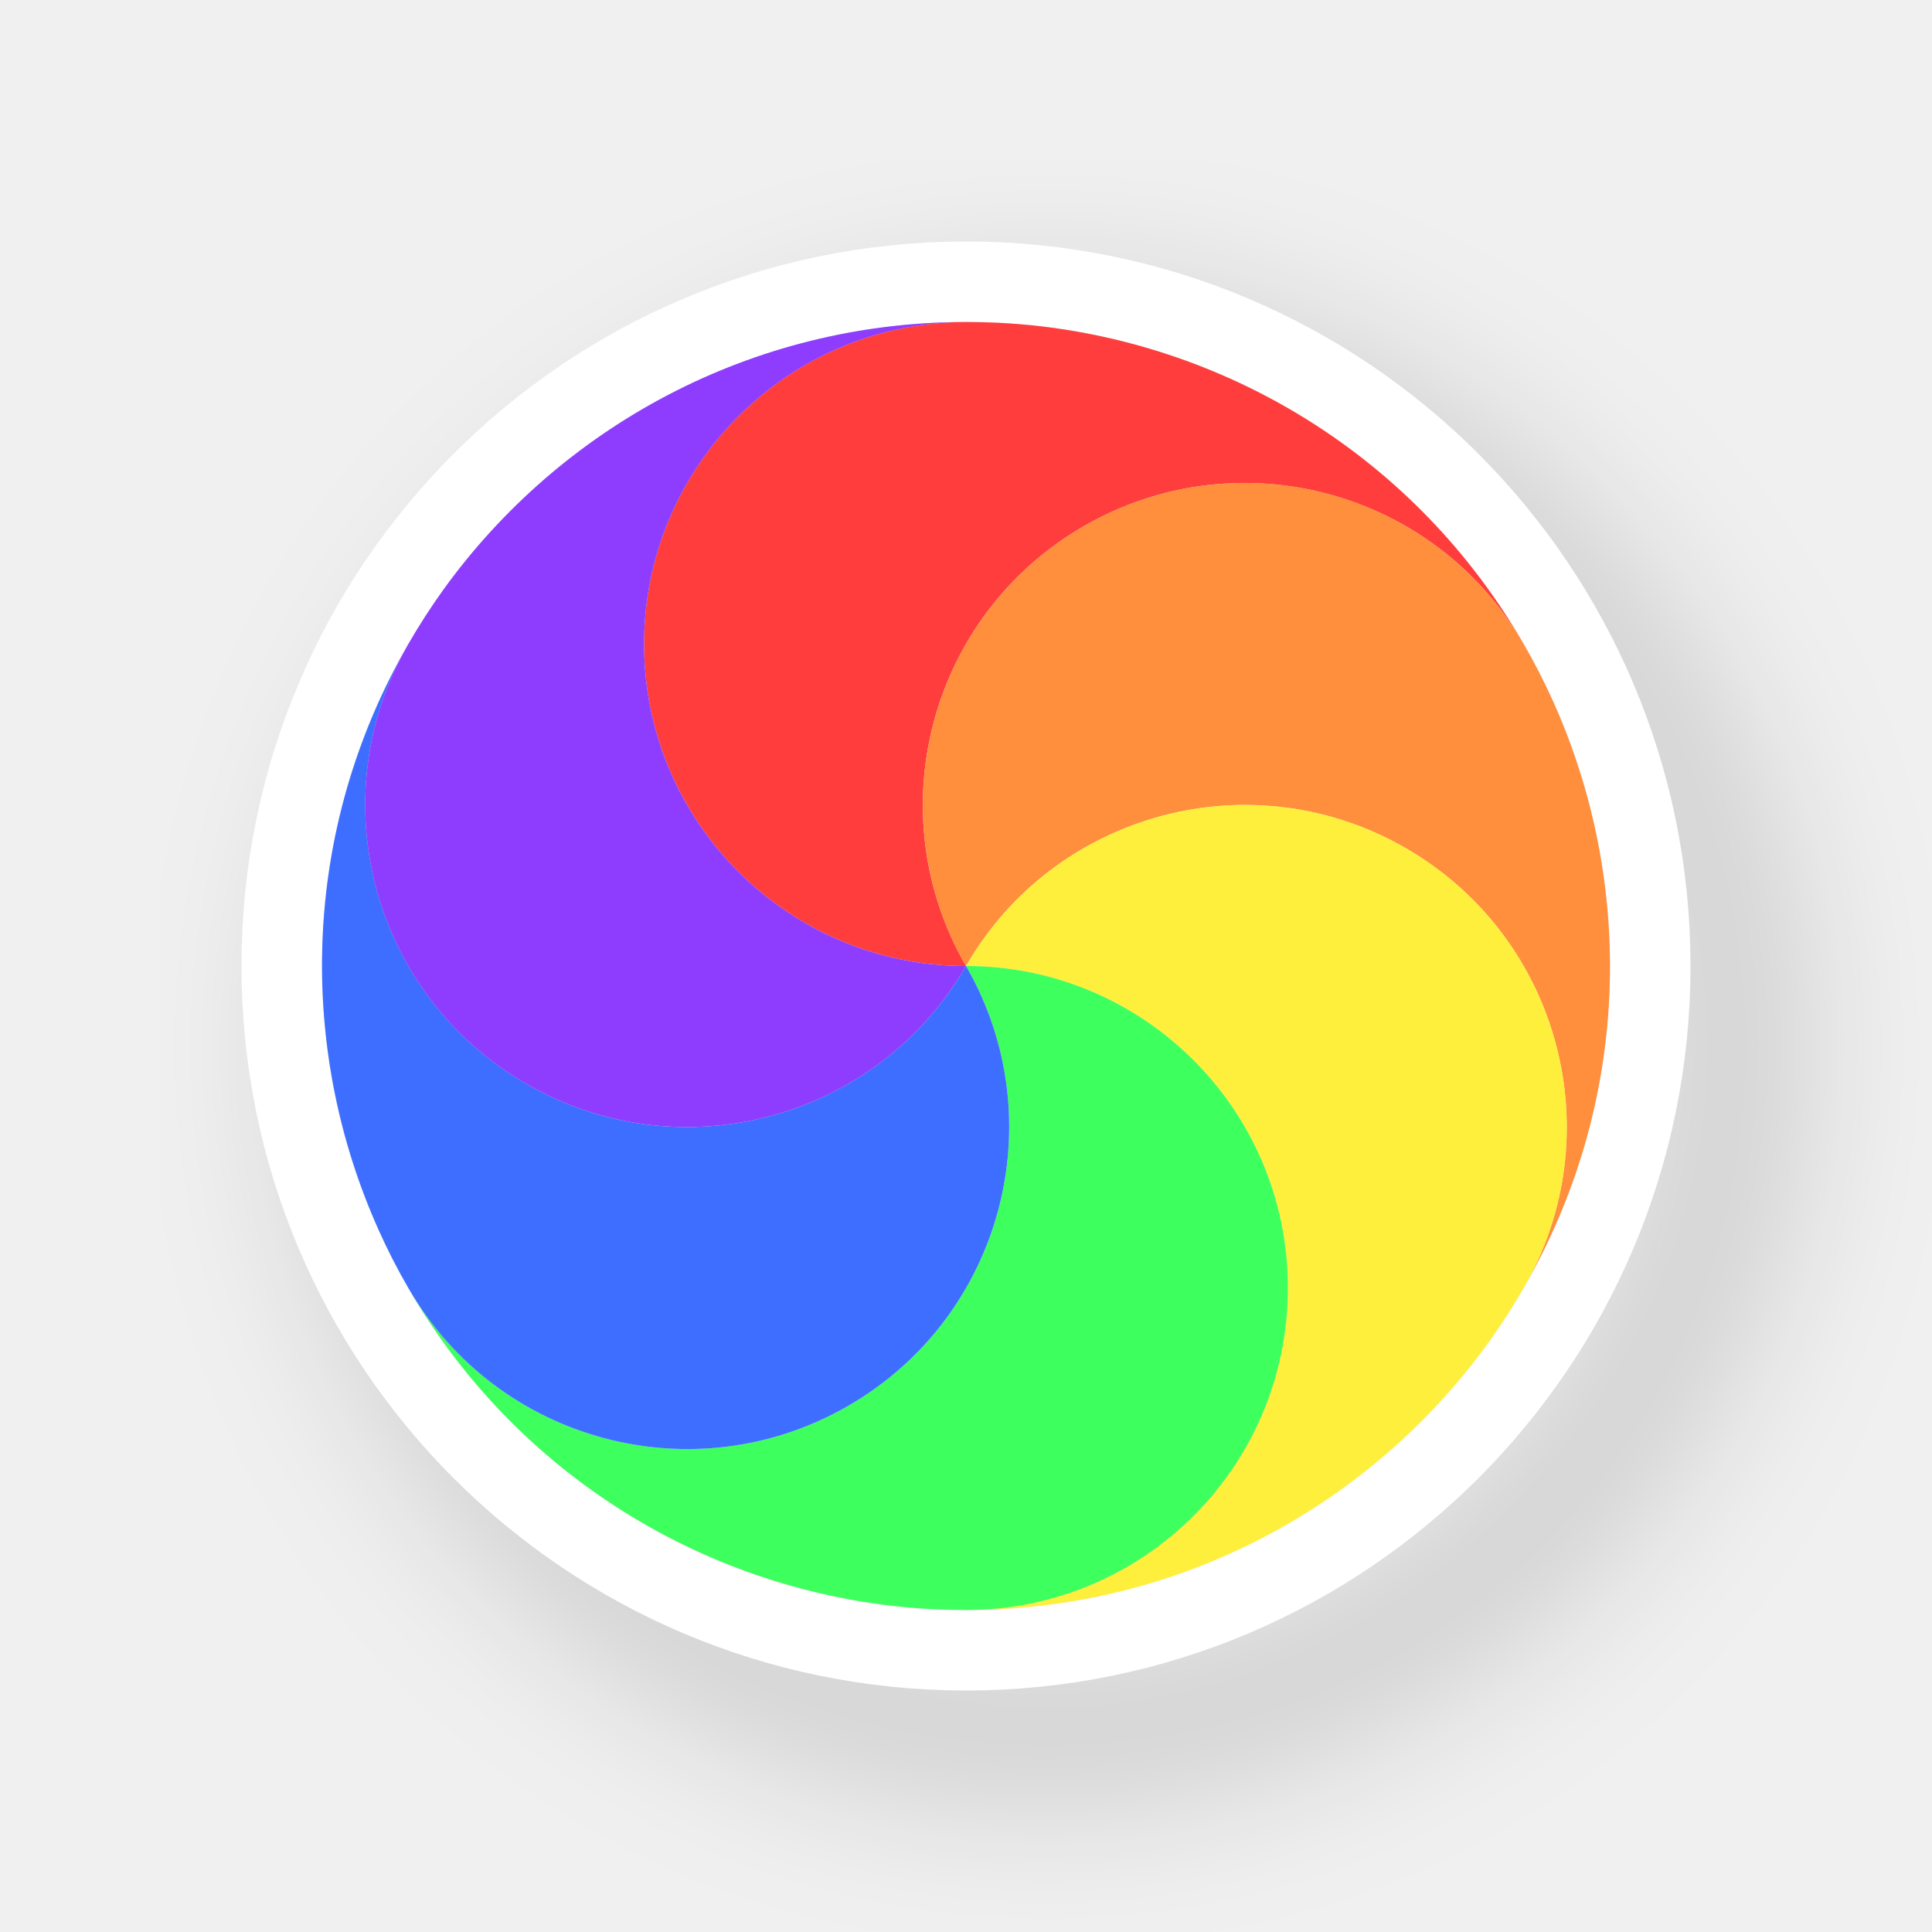
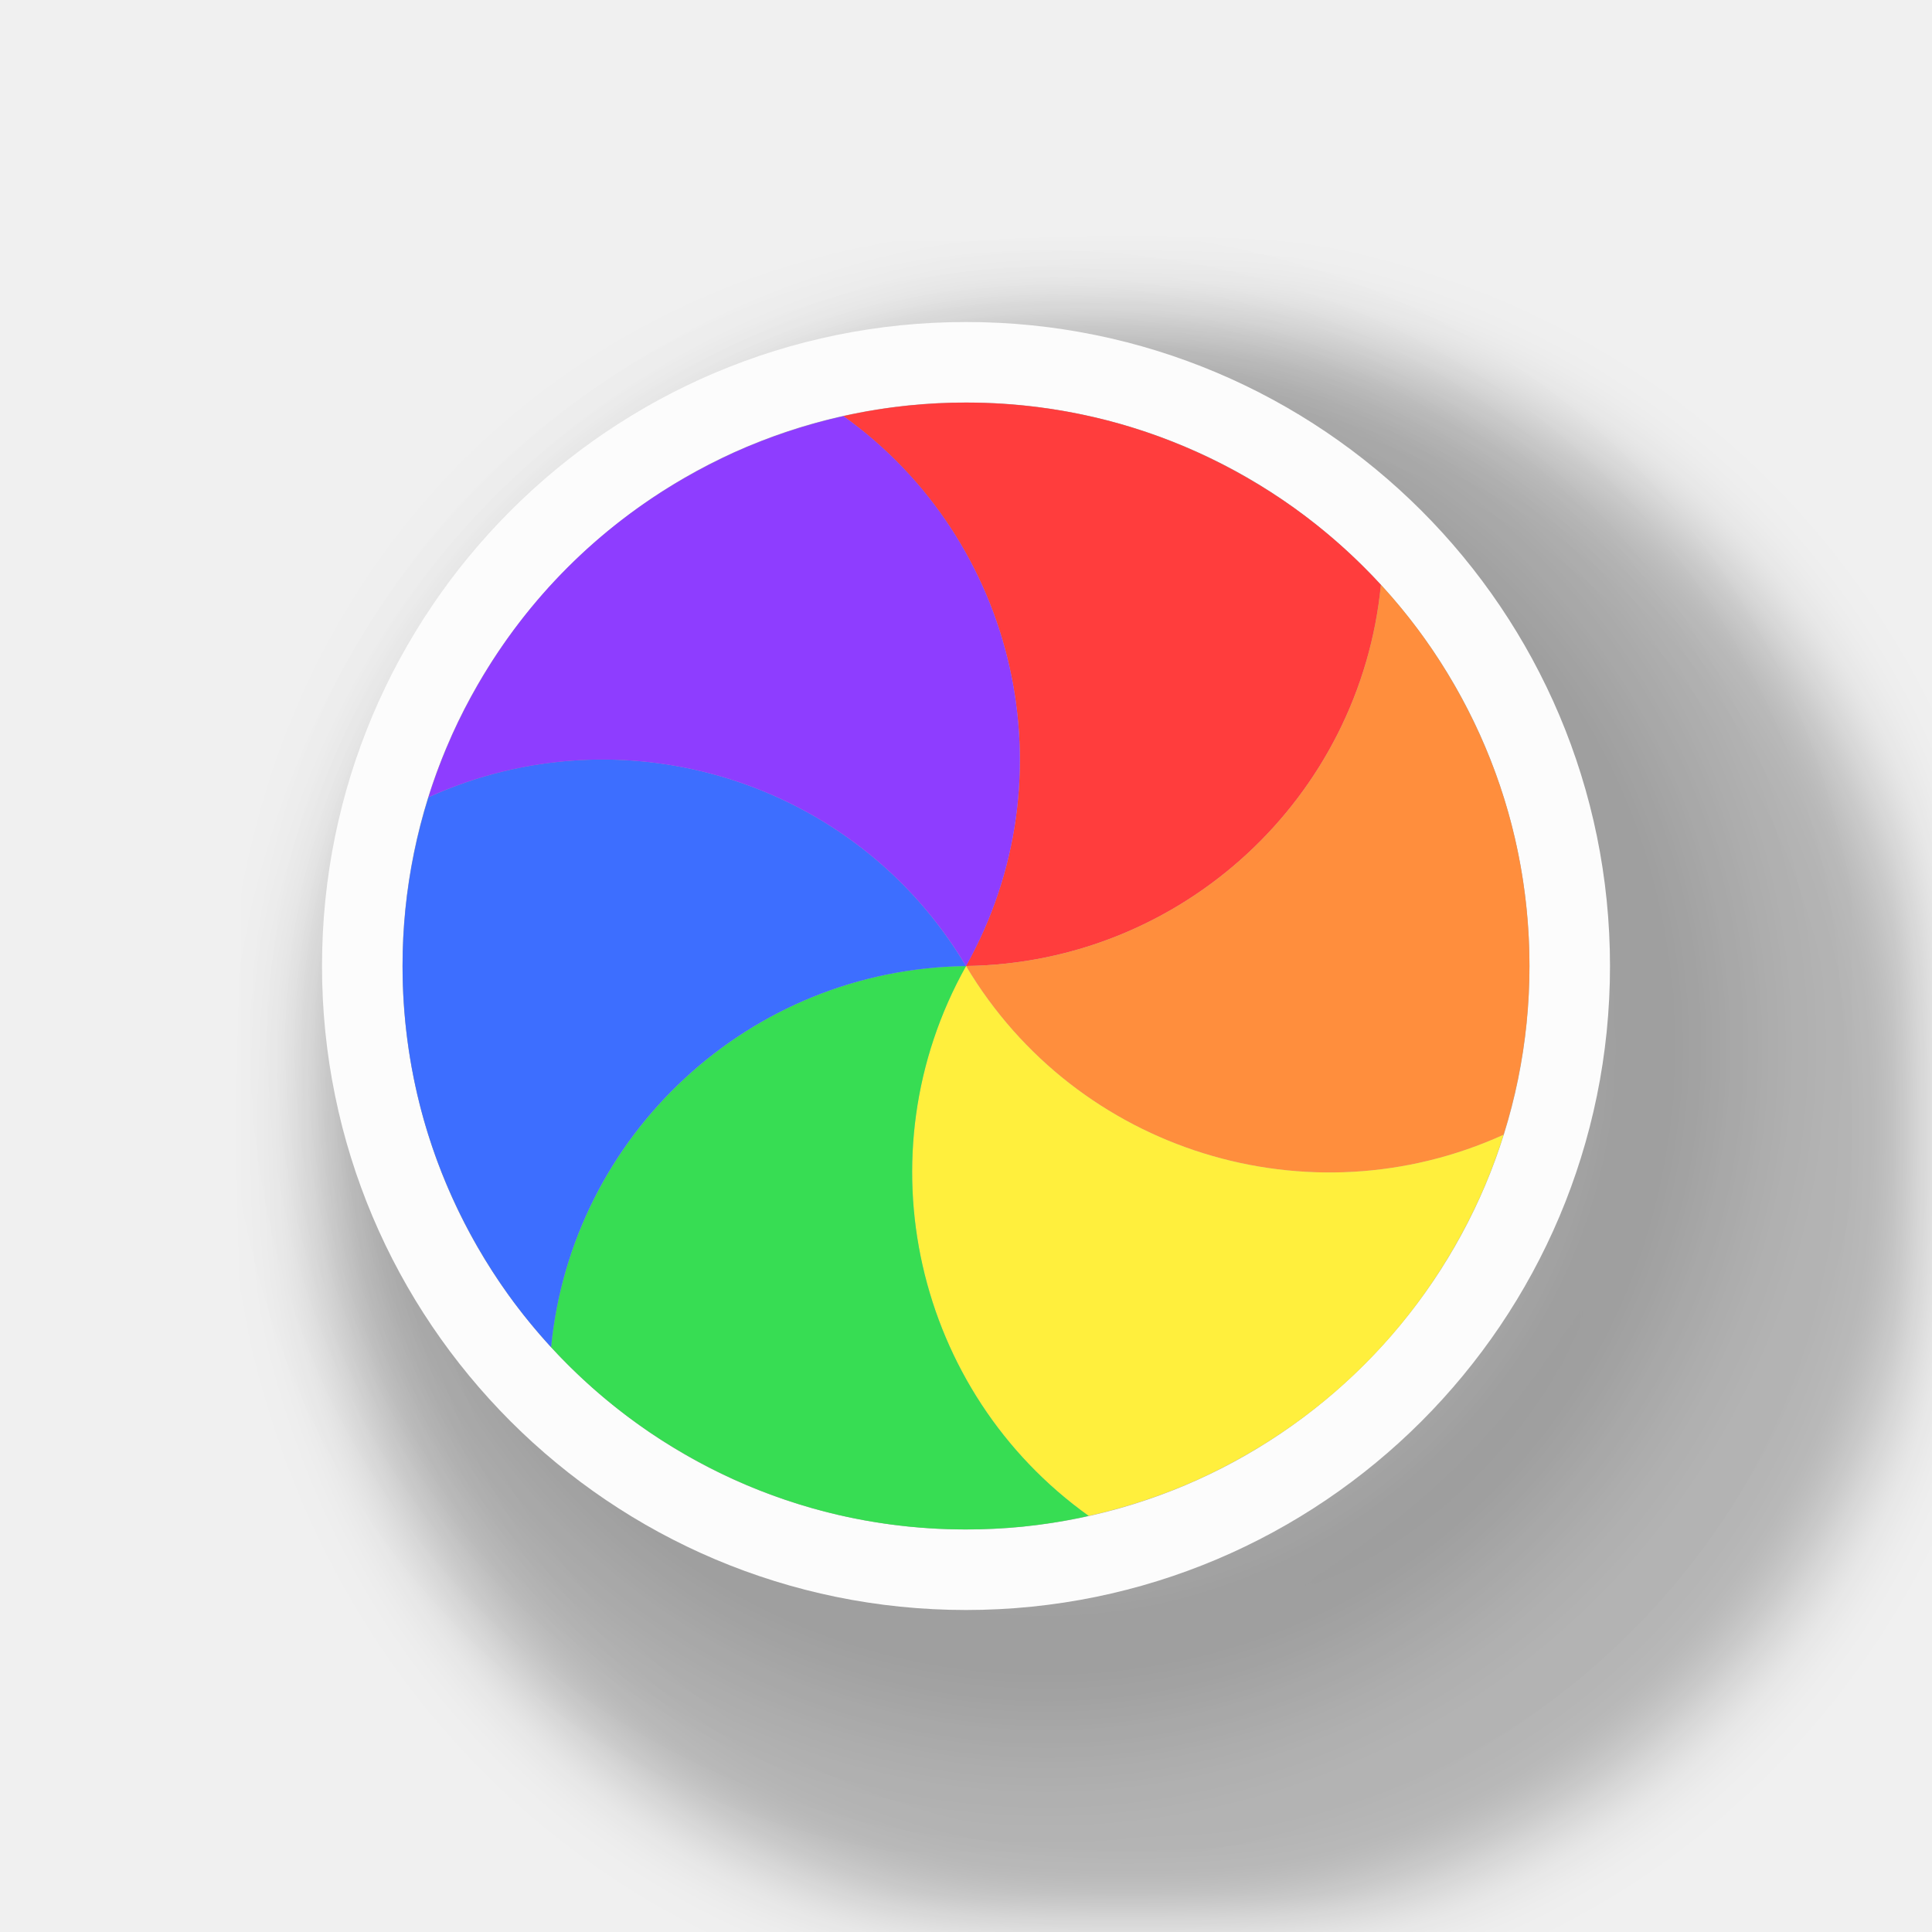
<svg xmlns="http://www.w3.org/2000/svg" width="24" height="24" viewBox="0 0 24 24" fill="none">
  <g filter="url(#filter0_d_103_502)">
-     <circle cx="12" cy="12" r="8.5" stroke="white" stroke-linejoin="round" />
+     <g filter="url(#filter1_d_103_502)">
+       <circle cx="12" cy="12" r="7.5" stroke="#FCFCFC" stroke-linejoin="round" />
+     </g>
+     <path d="M10.476 5.169C10.748 5.108 11.023 5.064 11.301 5.036C11.531 5.013 11.764 5.001 12 5.001C12.626 5.001 13.234 5.084 13.812 5.238C14.389 5.393 14.957 5.626 15.499 5.939C15.704 6.057 15.9 6.184 16.087 6.318C16.475 6.597 16.832 6.915 17.154 7.265C16.898 9.901 14.694 11.965 11.999 12C13.316 9.65 12.63 6.708 10.476 5.169Z" fill="#FF3D3D" />
+     <path d="M17.154 7.265C17.343 7.47 17.519 7.686 17.682 7.912C17.817 8.1 17.943 8.296 18.061 8.5C18.374 9.043 18.607 9.61 18.762 10.188C18.916 10.766 18.999 11.373 18.999 12C18.999 12.236 18.987 12.469 18.964 12.699C18.916 13.174 18.82 13.642 18.677 14.097C16.267 15.192 13.377 14.315 12 12C14.694 11.964 16.898 9.9 17.154 7.265Z" fill="#FF8E3D" />
+     <path d="M18.678 14.096C18.595 14.362 18.495 14.623 18.381 14.877C18.286 15.087 18.179 15.295 18.061 15.499C17.748 16.042 17.373 16.527 16.95 16.95C16.527 17.373 16.042 17.748 15.499 18.061C15.295 18.179 15.087 18.286 14.877 18.381C14.442 18.577 13.988 18.727 13.523 18.831C11.369 17.292 10.684 14.35 12 12C13.378 14.315 16.268 15.192 18.678 14.096Z" fill="#FFEF3D" />
+     <path d="M13.524 18.831C13.252 18.892 12.977 18.936 12.699 18.965C12.469 18.987 12.236 18.999 12 18.999C11.374 18.999 10.766 18.917 10.188 18.762C9.611 18.607 9.043 18.375 8.501 18.061C8.296 17.943 8.1 17.817 7.913 17.682C7.525 17.403 7.168 17.085 6.846 16.735C7.102 14.1 9.306 12.035 12.001 12C10.684 14.351 11.37 17.292 13.524 18.831Z" fill="#37DD53" />
+     <path d="M6.846 16.735C6.658 16.53 6.481 16.314 6.318 16.088C6.183 15.9 6.057 15.704 5.939 15.5C5.626 14.957 5.393 14.39 5.238 13.812C5.084 13.234 5.001 12.627 5.001 12C5.001 11.764 5.013 11.531 5.036 11.301C5.084 10.826 5.18 10.358 5.322 9.904C7.733 8.808 10.623 9.685 12 12.001C9.306 12.036 7.102 14.1 6.846 16.735Z" fill="#3D6EFF" />
+     <path d="M5.322 9.904C5.405 9.638 5.505 9.378 5.619 9.123C5.714 8.913 5.821 8.705 5.939 8.501C6.252 7.958 6.627 7.473 7.05 7.05C7.473 6.627 7.958 6.252 8.501 5.939C8.705 5.821 8.913 5.715 9.123 5.619C9.558 5.424 10.012 5.273 10.477 5.169C12.631 6.708 13.316 9.65 12 12.001C10.622 9.685 7.732 8.809 5.322 9.904Z" fill="#8E3DFF" />
  </g>
-   <path d="M8.001 8C8.001 5.791 9.791 4 12 4C12.27 4 12.536 4.013 12.799 4.039C15.27 4.29 17.59 5.684 18.927 8C17.823 6.087 15.377 5.431 13.464 6.536C11.551 7.64 10.896 10.087 12 12C9.791 12 8.001 10.209 8.001 8Z" fill="#FF3D3D" />
-   <path d="M13.464 6.536C15.377 5.431 17.823 6.087 18.927 8C19.062 8.233 19.183 8.471 19.292 8.712C20.311 10.977 20.264 13.684 18.927 16C20.031 14.087 19.376 11.64 17.463 10.536C15.55 9.431 13.104 10.087 12 12C10.896 10.087 11.551 7.64 13.464 6.536Z" fill="#FF8E3D" />
-   <path d="M17.463 10.536C19.376 11.64 20.031 14.087 18.927 16C18.792 16.233 18.648 16.458 18.494 16.672C17.041 18.688 14.674 20 12 20C14.209 20 15.999 18.209 15.999 16C15.999 13.791 14.209 12 12 12C13.104 10.087 15.55 9.431 17.463 10.536Z" fill="#FFEF3D" />
-   <path d="M15.999 16C15.999 18.209 14.209 20 12 20C11.73 20 11.464 19.987 11.201 19.961C8.73 19.71 6.41 18.316 5.073 16C6.177 17.913 8.623 18.569 10.536 17.464C12.449 16.36 13.104 13.913 12 12C14.209 12 15.999 13.791 15.999 16Z" fill="#3DFF5D" />
-   <path d="M10.536 17.464C8.623 18.569 6.177 17.913 5.073 16C4.938 15.767 4.816 15.529 4.708 15.288C3.689 13.023 3.736 10.316 5.073 8C3.969 9.913 4.624 12.36 6.537 13.464C8.45 14.569 10.896 13.913 12 12C13.104 13.913 12.449 16.36 10.536 17.464Z" fill="#3D6EFF" />
-   <path d="M6.537 13.464C4.624 12.36 3.969 9.913 5.073 8C5.208 7.766 5.353 7.542 5.506 7.328C6.959 5.312 9.326 4 12 4C9.791 4 8.001 5.791 8.001 8C8.001 10.209 9.791 12 12 12C10.896 13.913 8.45 14.569 6.537 13.464Z" fill="#8E3DFF" />
  <defs>
-     <filter id="filter0_d_103_502" x="2" y="2" width="22" height="22" filterUnits="userSpaceOnUse" color-interpolation-filters="sRGB">
+     <filter id="filter0_d_103_502" x="0" y="0" width="26" height="26" filterUnits="userSpaceOnUse" color-interpolation-filters="sRGB">
+       <feFlood flood-opacity="0" result="BackgroundImageFix" />
+       <feColorMatrix in="SourceAlpha" type="matrix" values="0 0 0 0 0 0 0 0 0 0 0 0 0 0 0 0 0 0 127 0" result="hardAlpha" />
+       <feOffset dx="1" dy="1" />
+       <feGaussianBlur stdDeviation="0.5" />
+       <feColorMatrix type="matrix" values="0 0 0 0 0 0 0 0 0 0 0 0 0 0 0 0 0 0 0.25 0" />
+       <feBlend mode="normal" in2="BackgroundImageFix" result="effect1_dropShadow_103_502" />
+       <feBlend mode="normal" in="SourceGraphic" in2="effect1_dropShadow_103_502" result="shape" />
+     </filter>
+     <filter id="filter1_d_103_502" x="3" y="3" width="20" height="20" filterUnits="userSpaceOnUse" color-interpolation-filters="sRGB">
      <feFlood flood-opacity="0" result="BackgroundImageFix" />
      <feColorMatrix in="SourceAlpha" type="matrix" values="0 0 0 0 0 0 0 0 0 0 0 0 0 0 0 0 0 0 127 0" result="hardAlpha" />
      <feOffset dx="1" dy="1" />
      <feGaussianBlur stdDeviation="1" />
-       <feColorMatrix type="matrix" values="0 0 0 0 0 0 0 0 0 0 0 0 0 0 0 0 0 0 0.25 0" />
+       <feColorMatrix type="matrix" values="0 0 0 0 0 0 0 0 0 0 0 0 0 0 0 0 0 0 0.3 0" />
      <feBlend mode="normal" in2="BackgroundImageFix" result="effect1_dropShadow_103_502" />
      <feBlend mode="normal" in="SourceGraphic" in2="effect1_dropShadow_103_502" result="shape" />
    </filter>
  </defs>
</svg>
